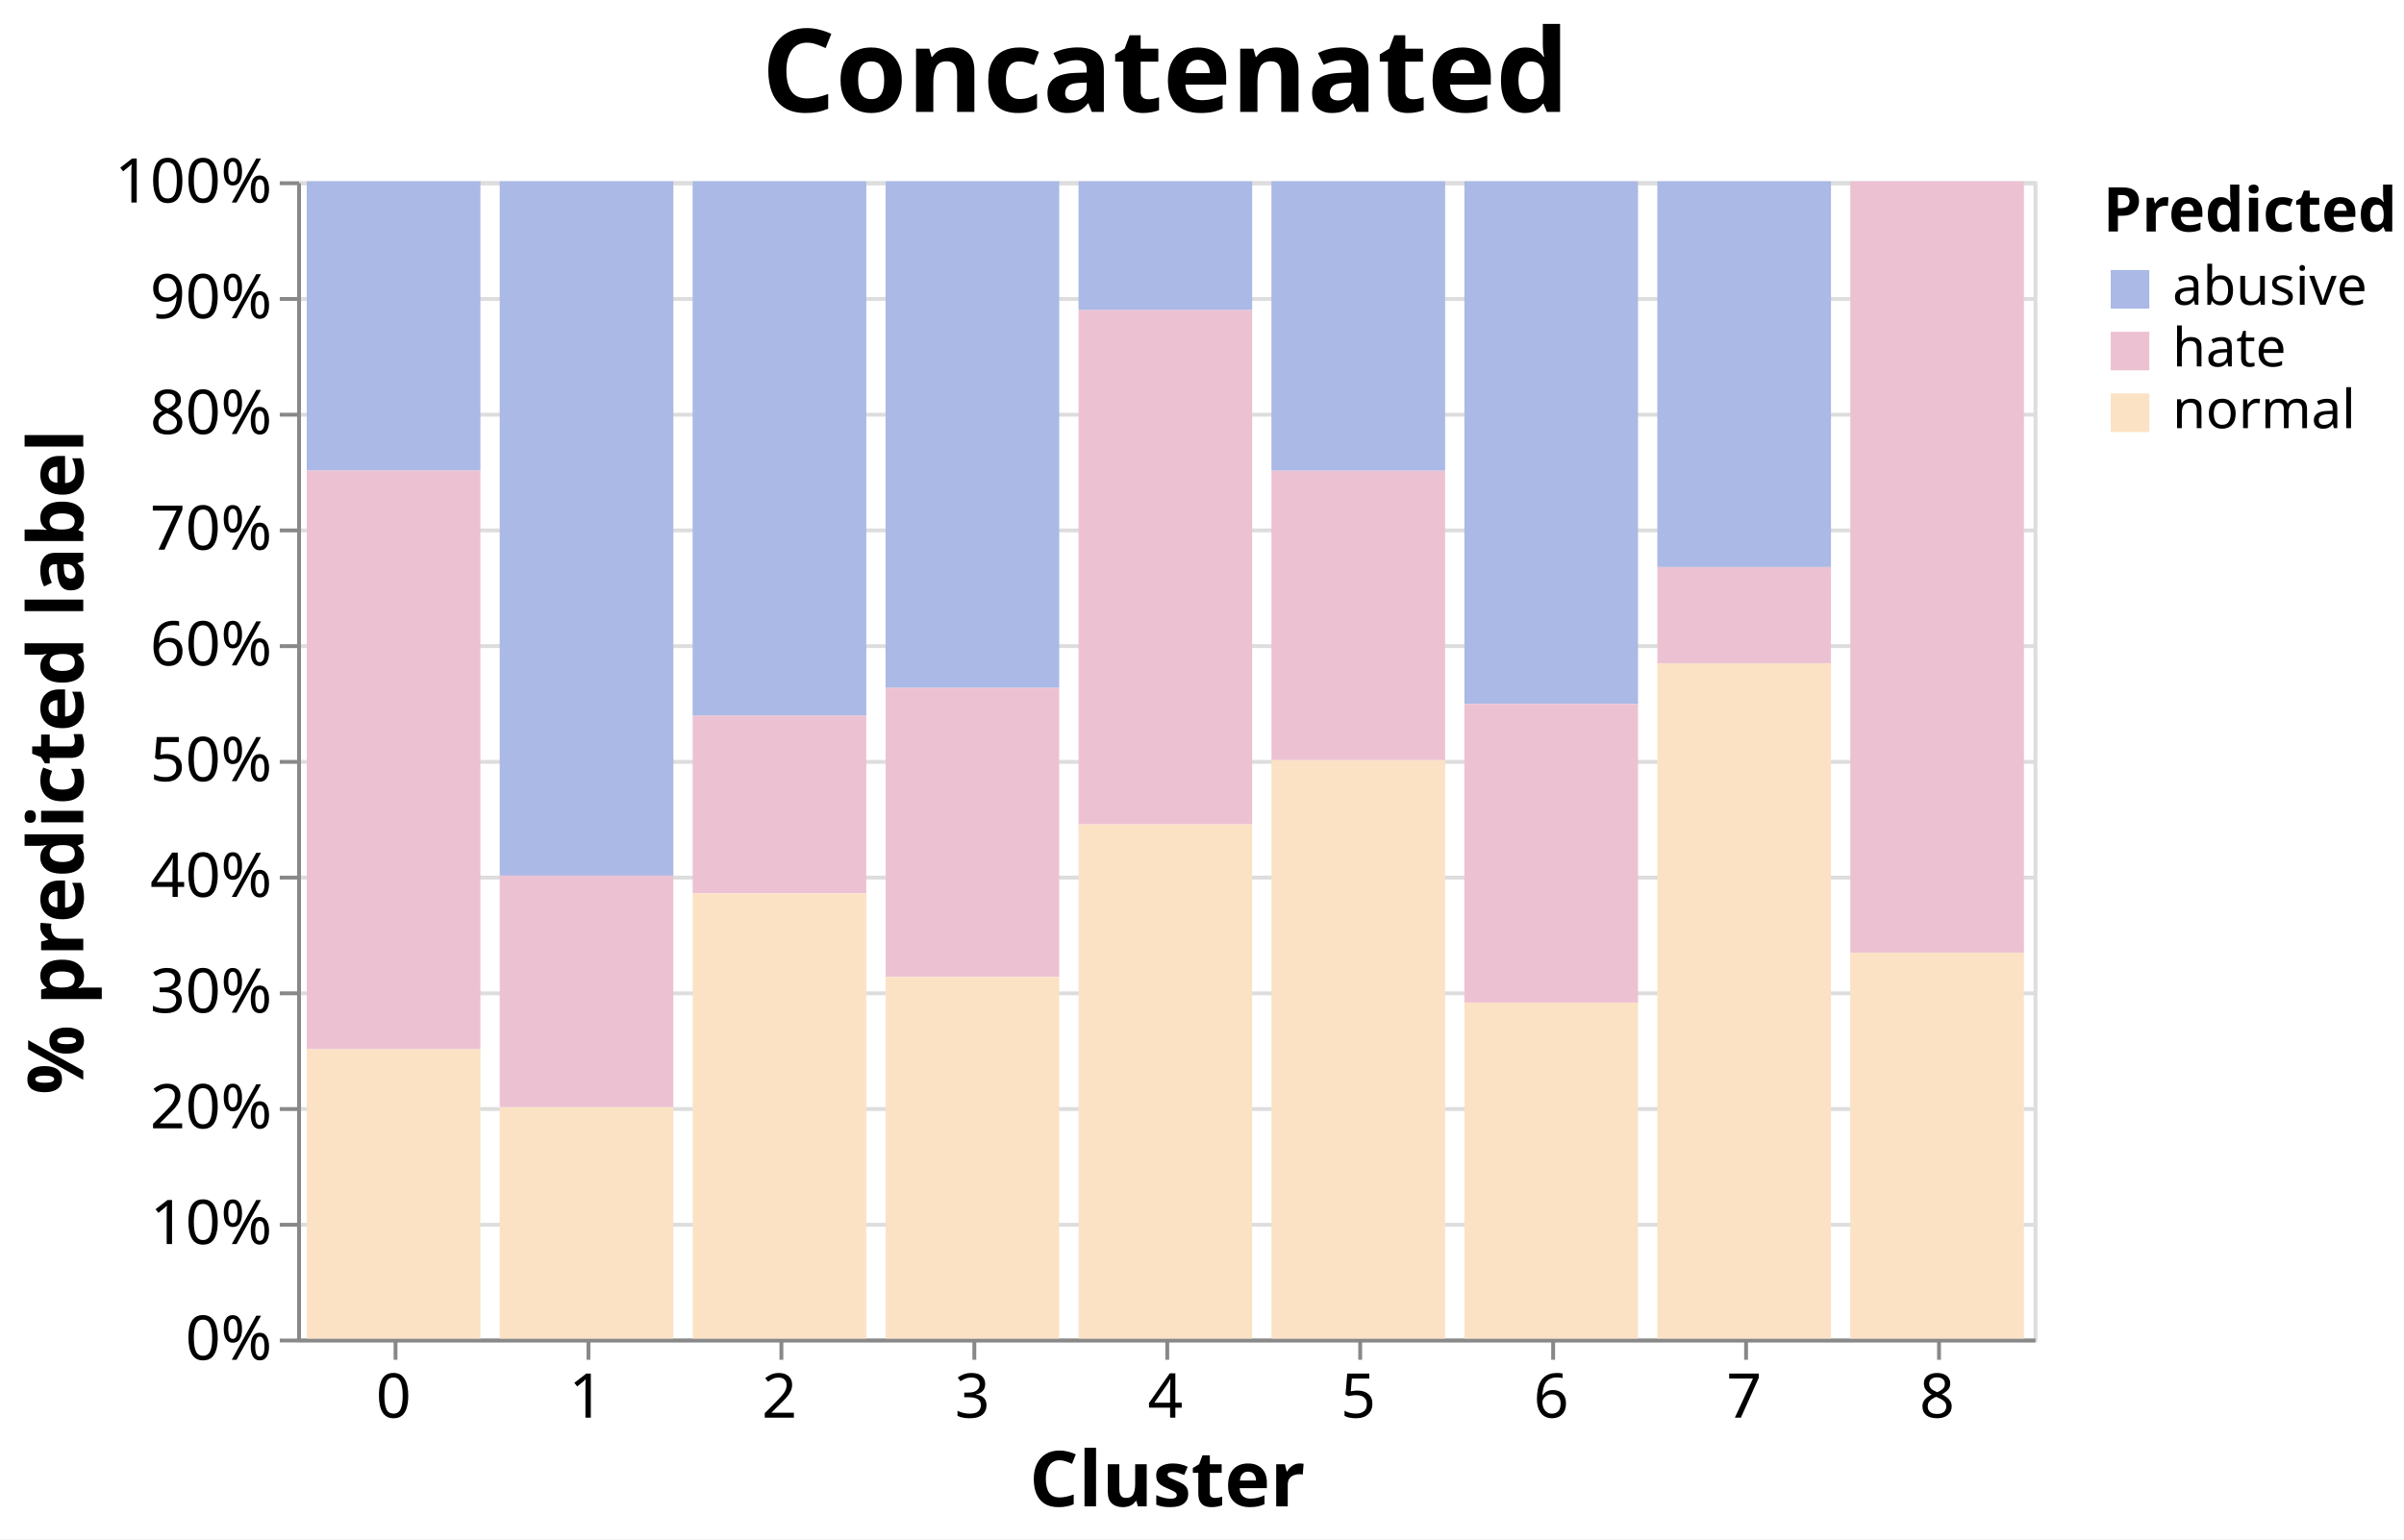
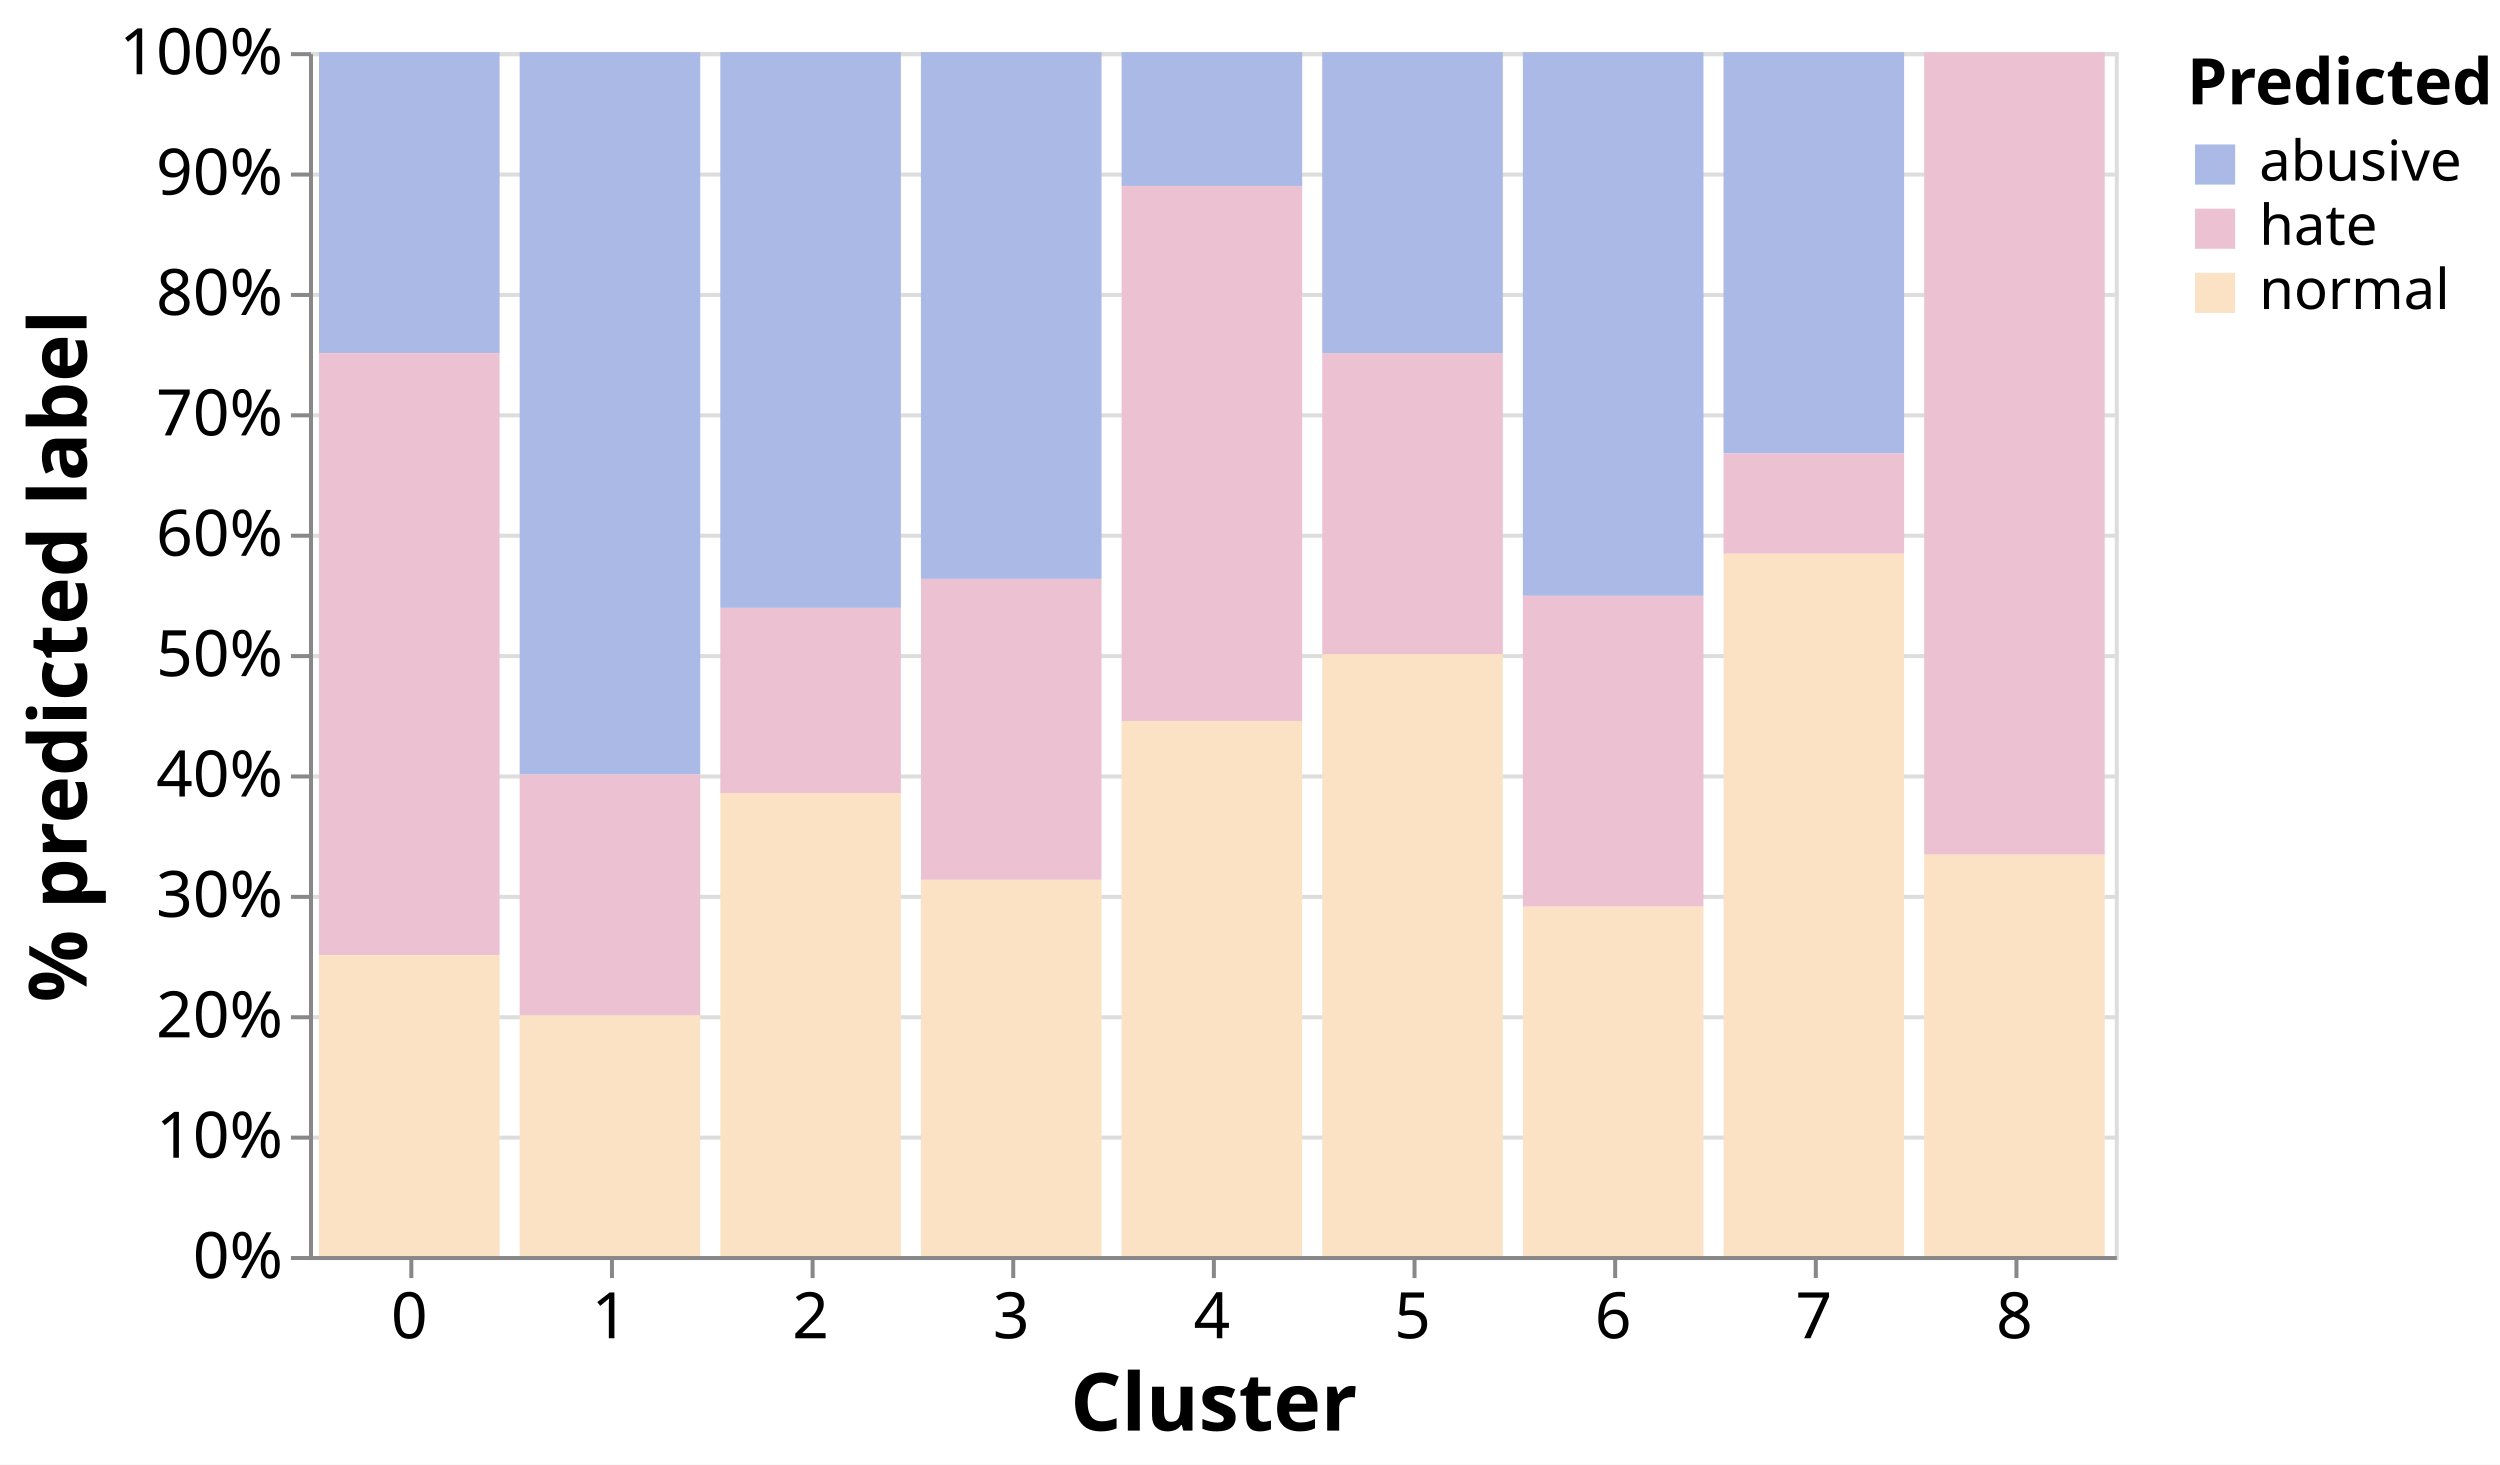
- <svg xmlns="http://www.w3.org/2000/svg" version="1.1" class="marks" width="623" height="399" viewBox="0 0 623 399">
-   <rect width="623" height="399" fill="white" />
-   <g fill="none" stroke-miterlimit="10" transform="translate(77,47)">
+ <svg xmlns="http://www.w3.org/2000/svg" version="1.1" class="marks" width="623" height="365" viewBox="0 0 623 365">
+   <rect width="623" height="365" fill="white" />
+   <g fill="none" stroke-miterlimit="10" transform="translate(77,13)">
    <g class="mark-group role-frame root" role="graphics-object" aria-roledescription="group mark container">
      <g transform="translate(0,0)">
        <path class="background" aria-hidden="true" d="M0.5,0.5h450v300h-450Z" stroke="#ddd" />
        <g>
          <g class="mark-group role-axis" aria-hidden="true">
            <g transform="translate(0.5,0.5)">
              <path class="background" aria-hidden="true" d="M0,0h0v0h0Z" pointer-events="none" />
              <g>
                <g class="mark-rule role-axis-grid" pointer-events="none">
                  <line transform="translate(0,300)" x2="450" y2="0" stroke="#ddd" stroke-width="1" opacity="1" />
                  <line transform="translate(0,270)" x2="450" y2="0" stroke="#ddd" stroke-width="1" opacity="1" />
                  <line transform="translate(0,240)" x2="450" y2="0" stroke="#ddd" stroke-width="1" opacity="1" />
                  <line transform="translate(0,210)" x2="450" y2="0" stroke="#ddd" stroke-width="1" opacity="1" />
                  <line transform="translate(0,180)" x2="450" y2="0" stroke="#ddd" stroke-width="1" opacity="1" />
                  <line transform="translate(0,150)" x2="450" y2="0" stroke="#ddd" stroke-width="1" opacity="1" />
                  <line transform="translate(0,120)" x2="450" y2="0" stroke="#ddd" stroke-width="1" opacity="1" />
                  <line transform="translate(0,90)" x2="450" y2="0" stroke="#ddd" stroke-width="1" opacity="1" />
                  <line transform="translate(0,60)" x2="450" y2="0" stroke="#ddd" stroke-width="1" opacity="1" />
                  <line transform="translate(0,30)" x2="450" y2="0" stroke="#ddd" stroke-width="1" opacity="1" />
                  <line transform="translate(0,0)" x2="450" y2="0" stroke="#ddd" stroke-width="1" opacity="1" />
                </g>
              </g>
              <path class="foreground" aria-hidden="true" d="" pointer-events="none" display="none" />
            </g>
          </g>
          <g class="mark-group role-axis" role="graphics-symbol" aria-roledescription="axis" aria-label="X-axis titled 'Cluster' for a discrete scale with 9 values: 0, 1, 2, 3, 4, ending with 8">
            <g transform="translate(0.5,300.5)">
              <path class="background" aria-hidden="true" d="M0,0h0v0h0Z" pointer-events="none" />
              <g>
                <g class="mark-rule role-axis-tick" pointer-events="none">
                  <line transform="translate(25,0)" x2="0" y2="5" stroke="#888" stroke-width="1" opacity="1" />
                  <line transform="translate(75,0)" x2="0" y2="5" stroke="#888" stroke-width="1" opacity="1" />
                  <line transform="translate(125,0)" x2="0" y2="5" stroke="#888" stroke-width="1" opacity="1" />
                  <line transform="translate(175,0)" x2="0" y2="5" stroke="#888" stroke-width="1" opacity="1" />
                  <line transform="translate(225,0)" x2="0" y2="5" stroke="#888" stroke-width="1" opacity="1" />
                  <line transform="translate(275,0)" x2="0" y2="5" stroke="#888" stroke-width="1" opacity="1" />
                  <line transform="translate(325,0)" x2="0" y2="5" stroke="#888" stroke-width="1" opacity="1" />
                  <line transform="translate(375,0)" x2="0" y2="5" stroke="#888" stroke-width="1" opacity="1" />
                  <line transform="translate(425,0)" x2="0" y2="5" stroke="#888" stroke-width="1" opacity="1" />
                </g>
                <g class="mark-text role-axis-label" pointer-events="none">
                  <text text-anchor="middle" transform="translate(24.5,20)" font-family="sans-serif" font-size="16px" fill="black" opacity="1">0</text>
                  <text text-anchor="middle" transform="translate(74.5,20)" font-family="sans-serif" font-size="16px" fill="black" opacity="1">1</text>
                  <text text-anchor="middle" transform="translate(124.5,20)" font-family="sans-serif" font-size="16px" fill="black" opacity="1">2</text>
                  <text text-anchor="middle" transform="translate(174.5,20)" font-family="sans-serif" font-size="16px" fill="black" opacity="1">3</text>
                  <text text-anchor="middle" transform="translate(224.5,20)" font-family="sans-serif" font-size="16px" fill="black" opacity="1">4</text>
                  <text text-anchor="middle" transform="translate(274.5,20)" font-family="sans-serif" font-size="16px" fill="black" opacity="1">5</text>
                  <text text-anchor="middle" transform="translate(324.5,20)" font-family="sans-serif" font-size="16px" fill="black" opacity="1">6</text>
                  <text text-anchor="middle" transform="translate(374.5,20)" font-family="sans-serif" font-size="16px" fill="black" opacity="1">7</text>
                  <text text-anchor="middle" transform="translate(424.5,20)" font-family="sans-serif" font-size="16px" fill="black" opacity="1">8</text>
                </g>
                <g class="mark-rule role-axis-domain" pointer-events="none">
                  <line transform="translate(0,0)" x2="450" y2="0" stroke="#888" stroke-width="1" opacity="1" />
                </g>
                <g class="mark-text role-axis-title" pointer-events="none">
                  <text text-anchor="middle" transform="translate(225,43)" font-family="sans-serif" font-size="20px" font-weight="bold" fill="black" opacity="1">Cluster</text>
                </g>
              </g>
              <path class="foreground" aria-hidden="true" d="" pointer-events="none" display="none" />
            </g>
          </g>
          <g class="mark-group role-axis" role="graphics-symbol" aria-roledescription="axis" aria-label="Y-axis titled '% predicted label' for a linear scale with values from 0% to 100%">
            <g transform="translate(0.5,0.5)">
              <path class="background" aria-hidden="true" d="M0,0h0v0h0Z" pointer-events="none" />
              <g>
                <g class="mark-rule role-axis-tick" pointer-events="none">
                  <line transform="translate(0,300)" x2="-5" y2="0" stroke="#888" stroke-width="1" opacity="1" />
                  <line transform="translate(0,270)" x2="-5" y2="0" stroke="#888" stroke-width="1" opacity="1" />
                  <line transform="translate(0,240)" x2="-5" y2="0" stroke="#888" stroke-width="1" opacity="1" />
                  <line transform="translate(0,210)" x2="-5" y2="0" stroke="#888" stroke-width="1" opacity="1" />
                  <line transform="translate(0,180)" x2="-5" y2="0" stroke="#888" stroke-width="1" opacity="1" />
                  <line transform="translate(0,150)" x2="-5" y2="0" stroke="#888" stroke-width="1" opacity="1" />
                  <line transform="translate(0,120)" x2="-5" y2="0" stroke="#888" stroke-width="1" opacity="1" />
                  <line transform="translate(0,90)" x2="-5" y2="0" stroke="#888" stroke-width="1" opacity="1" />
                  <line transform="translate(0,60)" x2="-5" y2="0" stroke="#888" stroke-width="1" opacity="1" />
                  <line transform="translate(0,30)" x2="-5" y2="0" stroke="#888" stroke-width="1" opacity="1" />
                  <line transform="translate(0,0)" x2="-5" y2="0" stroke="#888" stroke-width="1" opacity="1" />
                </g>
                <g class="mark-text role-axis-label" pointer-events="none">
                  <text text-anchor="end" transform="translate(-7,305)" font-family="sans-serif" font-size="16px" fill="black" opacity="1">0%</text>
                  <text text-anchor="end" transform="translate(-7,275)" font-family="sans-serif" font-size="16px" fill="black" opacity="1">10%</text>
                  <text text-anchor="end" transform="translate(-7,245)" font-family="sans-serif" font-size="16px" fill="black" opacity="1">20%</text>
                  <text text-anchor="end" transform="translate(-7,215)" font-family="sans-serif" font-size="16px" fill="black" opacity="1">30%</text>
                  <text text-anchor="end" transform="translate(-7,185)" font-family="sans-serif" font-size="16px" fill="black" opacity="1">40%</text>
                  <text text-anchor="end" transform="translate(-7,155)" font-family="sans-serif" font-size="16px" fill="black" opacity="1">50%</text>
                  <text text-anchor="end" transform="translate(-7,125)" font-family="sans-serif" font-size="16px" fill="black" opacity="1">60%</text>
                  <text text-anchor="end" transform="translate(-7,95)" font-family="sans-serif" font-size="16px" fill="black" opacity="1">70%</text>
                  <text text-anchor="end" transform="translate(-7,65)" font-family="sans-serif" font-size="16px" fill="black" opacity="1">80%</text>
                  <text text-anchor="end" transform="translate(-7,35)" font-family="sans-serif" font-size="16px" fill="black" opacity="1">90%</text>
                  <text text-anchor="end" transform="translate(-7,5)" font-family="sans-serif" font-size="16px" fill="black" opacity="1">100%</text>
                </g>
                <g class="mark-rule role-axis-domain" pointer-events="none">
                  <line transform="translate(0,300)" x2="0" y2="-300" stroke="#888" stroke-width="1" opacity="1" />
                </g>
                <g class="mark-text role-axis-title" pointer-events="none">
                  <text text-anchor="middle" transform="translate(-51.92188,150) rotate(-90) translate(0,-4)" font-family="sans-serif" font-size="20px" font-weight="bold" fill="black" opacity="1">% predicted label</text>
                </g>
              </g>
              <path class="foreground" aria-hidden="true" d="" pointer-events="none" display="none" />
            </g>
          </g>
          <g class="mark-rect role-mark marks" role="graphics-object" aria-roledescription="rect mark container">
            <path aria-label="cluster: 5; Count of Records: 50%; Predicted Label: normal" role="graphics-symbol" aria-roledescription="bar" d="M252.5,150h45v150h-45Z" fill="#FBE2C5" />
            <path aria-label="cluster: 7; Count of Records: 33%; Predicted Label: abusive" role="graphics-symbol" aria-roledescription="bar" d="M352.5,0h45v100h-45Z" fill="#AAB9E5" />
            <path aria-label="cluster: 1; Count of Records: 20%; Predicted Label: normal" role="graphics-symbol" aria-roledescription="bar" d="M52.5,240h45v60h-45Z" fill="#FBE2C5" />
            <path aria-label="cluster: 1; Count of Records: 60%; Predicted Label: abusive" role="graphics-symbol" aria-roledescription="bar" d="M52.5,0h45v180h-45Z" fill="#AAB9E5" />
            <path aria-label="cluster: 3; Count of Records: 25%; Predicted Label: hate" role="graphics-symbol" aria-roledescription="bar" d="M152.5,131.25h45v75h-45Z" fill="#ECC2D3" />
            <path aria-label="cluster: 6; Count of Records: 45%; Predicted Label: abusive" role="graphics-symbol" aria-roledescription="bar" d="M302.5,0h45v135.484h-45Z" fill="#AAB9E5" />
            <path aria-label="cluster: 7; Count of Records: 8%; Predicted Label: hate" role="graphics-symbol" aria-roledescription="bar" d="M352.5,100h45v25h-45Z" fill="#ECC2D3" />
            <path aria-label="cluster: 6; Count of Records: 29%; Predicted Label: normal" role="graphics-symbol" aria-roledescription="bar" d="M302.5,212.903h45v87.097h-45Z" fill="#FBE2C5" />
            <path aria-label="cluster: 6; Count of Records: 26%; Predicted Label: hate" role="graphics-symbol" aria-roledescription="bar" d="M302.5,135.484h45v77.419h-45Z" fill="#ECC2D3" />
            <path aria-label="cluster: 1; Count of Records: 20%; Predicted Label: hate" role="graphics-symbol" aria-roledescription="bar" d="M52.5,180h45v60h-45Z" fill="#ECC2D3" />
            <path aria-label="cluster: 2; Count of Records: 15%; Predicted Label: hate" role="graphics-symbol" aria-roledescription="bar" d="M102.5,138.462h45v46.154h-45Z" fill="#ECC2D3" />
            <path aria-label="cluster: 2; Count of Records: 46%; Predicted Label: abusive" role="graphics-symbol" aria-roledescription="bar" d="M102.5,0h45v138.462h-45Z" fill="#AAB9E5" />
            <path aria-label="cluster: 3; Count of Records: 44%; Predicted Label: abusive" role="graphics-symbol" aria-roledescription="bar" d="M152.5,0h45v131.25h-45Z" fill="#AAB9E5" />
            <path aria-label="cluster: 4; Count of Records: 44%; Predicted Label: normal" role="graphics-symbol" aria-roledescription="bar" d="M202.5,166.667h45v133.333h-45Z" fill="#FBE2C5" />
            <path aria-label="cluster: 3; Count of Records: 31%; Predicted Label: normal" role="graphics-symbol" aria-roledescription="bar" d="M152.5,206.25h45v93.75h-45Z" fill="#FBE2C5" />
            <path aria-label="cluster: 5; Count of Records: 25%; Predicted Label: hate" role="graphics-symbol" aria-roledescription="bar" d="M252.5,75h45v75h-45Z" fill="#ECC2D3" />
            <path aria-label="cluster: 0; Count of Records: 25%; Predicted Label: abusive" role="graphics-symbol" aria-roledescription="bar" d="M2.5,0h45v75h-45Z" fill="#AAB9E5" />
            <path aria-label="cluster: 7; Count of Records: 58%; Predicted Label: normal" role="graphics-symbol" aria-roledescription="bar" d="M352.5,125h45v175h-45Z" fill="#FBE2C5" />
            <path aria-label="cluster: 4; Count of Records: 44%; Predicted Label: hate" role="graphics-symbol" aria-roledescription="bar" d="M202.5,33.333h45v133.333h-45Z" fill="#ECC2D3" />
            <path aria-label="cluster: 0; Count of Records: 50%; Predicted Label: hate" role="graphics-symbol" aria-roledescription="bar" d="M2.5,75h45v150h-45Z" fill="#ECC2D3" />
            <path aria-label="cluster: 2; Count of Records: 38%; Predicted Label: normal" role="graphics-symbol" aria-roledescription="bar" d="M102.5,184.615h45v115.385h-45Z" fill="#FBE2C5" />
            <path aria-label="cluster: 8; Count of Records: 67%; Predicted Label: hate" role="graphics-symbol" aria-roledescription="bar" d="M402.5,0h45v200h-45Z" fill="#ECC2D3" />
            <path aria-label="cluster: 5; Count of Records: 25%; Predicted Label: abusive" role="graphics-symbol" aria-roledescription="bar" d="M252.5,0h45v75h-45Z" fill="#AAB9E5" />
            <path aria-label="cluster: 0; Count of Records: 25%; Predicted Label: normal" role="graphics-symbol" aria-roledescription="bar" d="M2.5,225h45v75h-45Z" fill="#FBE2C5" />
            <path aria-label="cluster: 8; Count of Records: 33%; Predicted Label: normal" role="graphics-symbol" aria-roledescription="bar" d="M402.5,200h45v100h-45Z" fill="#FBE2C5" />
            <path aria-label="cluster: 4; Count of Records: 11%; Predicted Label: abusive" role="graphics-symbol" aria-roledescription="bar" d="M202.5,0h45v33.333h-45Z" fill="#AAB9E5" />
          </g>
          <g class="mark-group role-legend" role="graphics-symbol" aria-roledescription="legend" aria-label="Symbol legend titled 'Predicted' for fill color with 3 values: abusive, hate, normal">
            <g transform="translate(468,0)">
              <path class="background" aria-hidden="true" d="M0,0h73v67h-73Z" pointer-events="none" />
              <g>
                <g class="mark-group role-legend-entry">
                  <g transform="translate(0,21)">
                    <path class="background" aria-hidden="true" d="M0,0h0v0h0Z" pointer-events="none" />
                    <g>
                      <g class="mark-group role-scope" role="graphics-object" aria-roledescription="group mark container">
                        <g transform="translate(0,0)">
                          <path class="background" aria-hidden="true" d="M0,0h66.255v14h-66.255Z" pointer-events="none" opacity="1" />
                          <g>
                            <g class="mark-symbol role-legend-symbol" pointer-events="none">
                              <path transform="translate(7,7)" d="M-5,-5h10v10h-10Z" fill="#AAB9E5" stroke-width="1.5" opacity="1" />
                            </g>
                            <g class="mark-text role-legend-label" pointer-events="none">
                              <text text-anchor="start" transform="translate(18,11)" font-family="sans-serif" font-size="14px" fill="black" opacity="1">abusive</text>
                            </g>
                          </g>
                          <path class="foreground" aria-hidden="true" d="" pointer-events="none" display="none" />
                        </g>
                        <g transform="translate(0,16)">
                          <path class="background" aria-hidden="true" d="M0,0h66.255v14h-66.255Z" pointer-events="none" opacity="1" />
                          <g>
                            <g class="mark-symbol role-legend-symbol" pointer-events="none">
                              <path transform="translate(7,7)" d="M-5,-5h10v10h-10Z" fill="#ECC2D3" stroke-width="1.5" opacity="1" />
                            </g>
                            <g class="mark-text role-legend-label" pointer-events="none">
                              <text text-anchor="start" transform="translate(18,11)" font-family="sans-serif" font-size="14px" fill="black" opacity="1">hate</text>
                            </g>
                          </g>
                          <path class="foreground" aria-hidden="true" d="" pointer-events="none" display="none" />
                        </g>
                        <g transform="translate(0,32)">
                          <path class="background" aria-hidden="true" d="M0,0h66.255v14h-66.255Z" pointer-events="none" opacity="1" />
                          <g>
                            <g class="mark-symbol role-legend-symbol" pointer-events="none">
                              <path transform="translate(7,7)" d="M-5,-5h10v10h-10Z" fill="#FBE2C5" stroke-width="1.5" opacity="1" />
                            </g>
                            <g class="mark-text role-legend-label" pointer-events="none">
                              <text text-anchor="start" transform="translate(18,11)" font-family="sans-serif" font-size="14px" fill="black" opacity="1">normal</text>
                            </g>
                          </g>
                          <path class="foreground" aria-hidden="true" d="" pointer-events="none" display="none" />
                        </g>
                      </g>
                    </g>
                    <path class="foreground" aria-hidden="true" d="" pointer-events="none" display="none" />
                  </g>
                </g>
                <g class="mark-text role-legend-title" pointer-events="none">
                  <text text-anchor="start" transform="translate(0,13)" font-family="sans-serif" font-size="16px" font-weight="bold" fill="black" opacity="1">Predicted</text>
                </g>
              </g>
              <path class="foreground" aria-hidden="true" d="" pointer-events="none" display="none" />
            </g>
          </g>
-           <g class="mark-group role-title">
-             <g transform="translate(225,-42)">
-               <path class="background" aria-hidden="true" d="M0,0h0v0h0Z" pointer-events="none" />
-               <g>
-                 <g class="mark-text role-title-text" role="graphics-symbol" aria-roledescription="title" aria-label="Title text 'Concatenated'" pointer-events="none">
-                   <text text-anchor="middle" transform="translate(0,24)" font-family="sans-serif" font-size="30px" font-weight="bold" fill="#000" opacity="1">Concatenated</text>
-                 </g>
-               </g>
-               <path class="foreground" aria-hidden="true" d="" pointer-events="none" display="none" />
-             </g>
-           </g>
        </g>
        <path class="foreground" aria-hidden="true" d="" display="none" />
      </g>
    </g>
  </g>
</svg>
